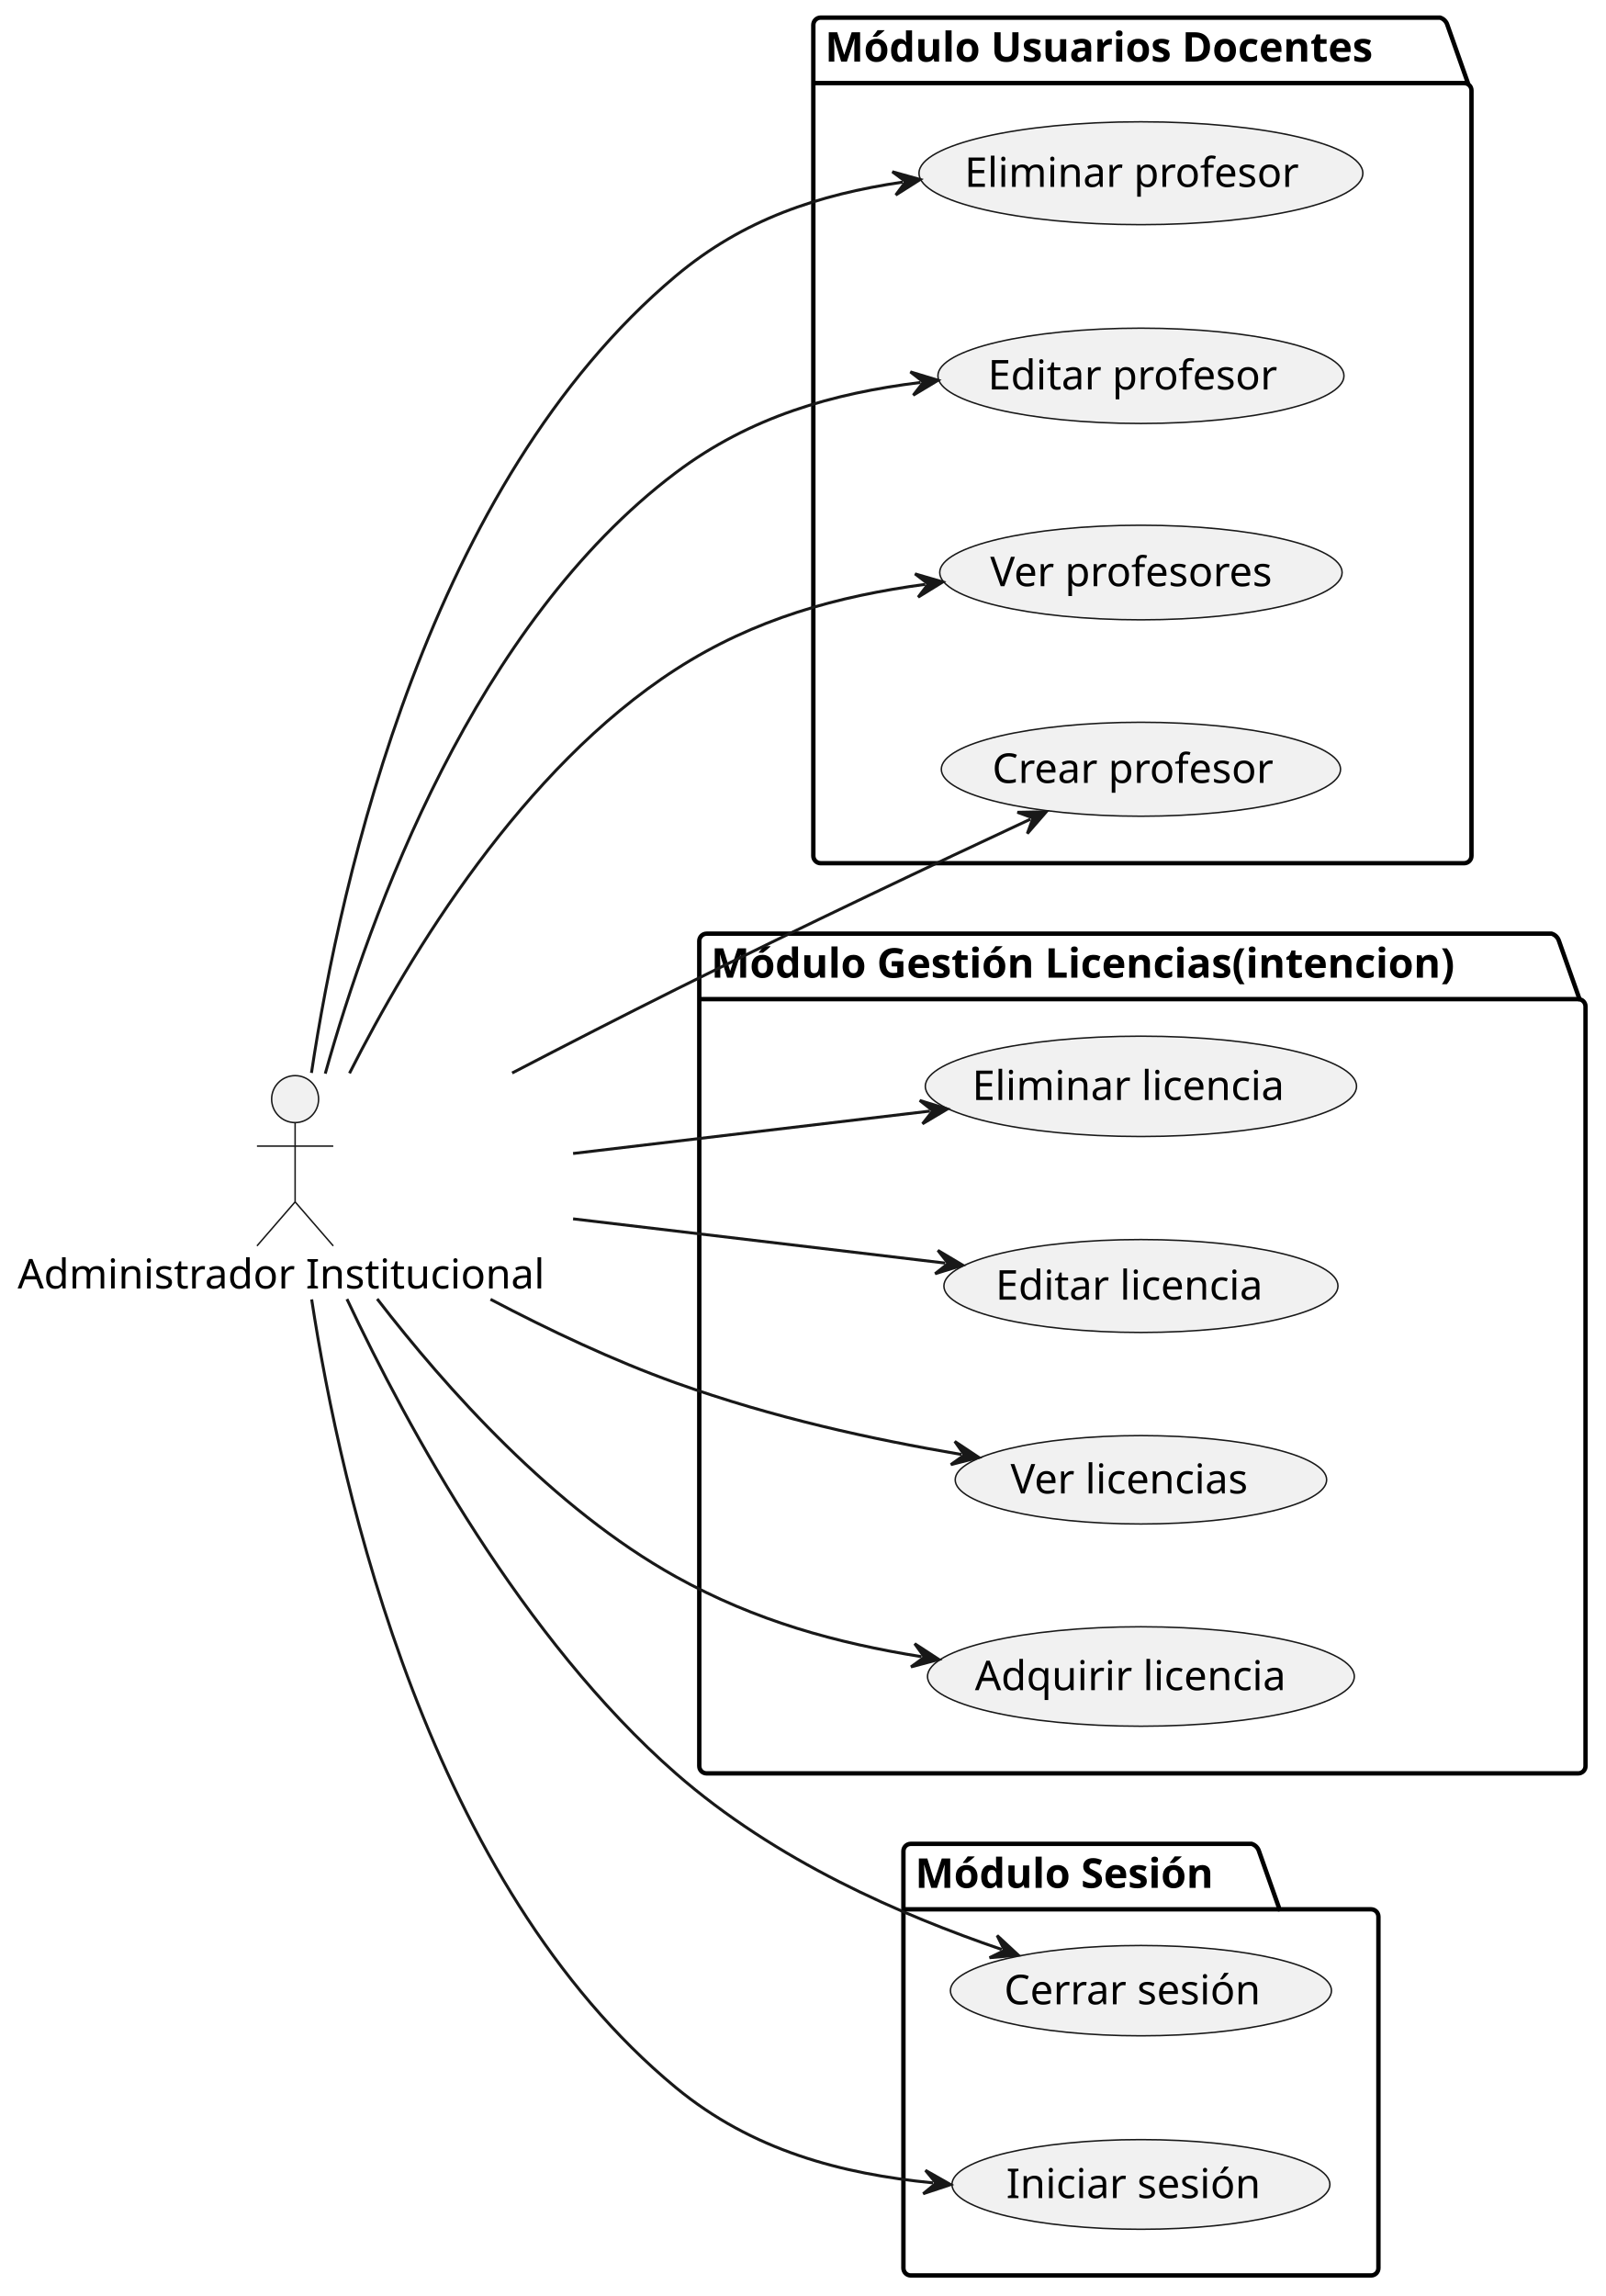
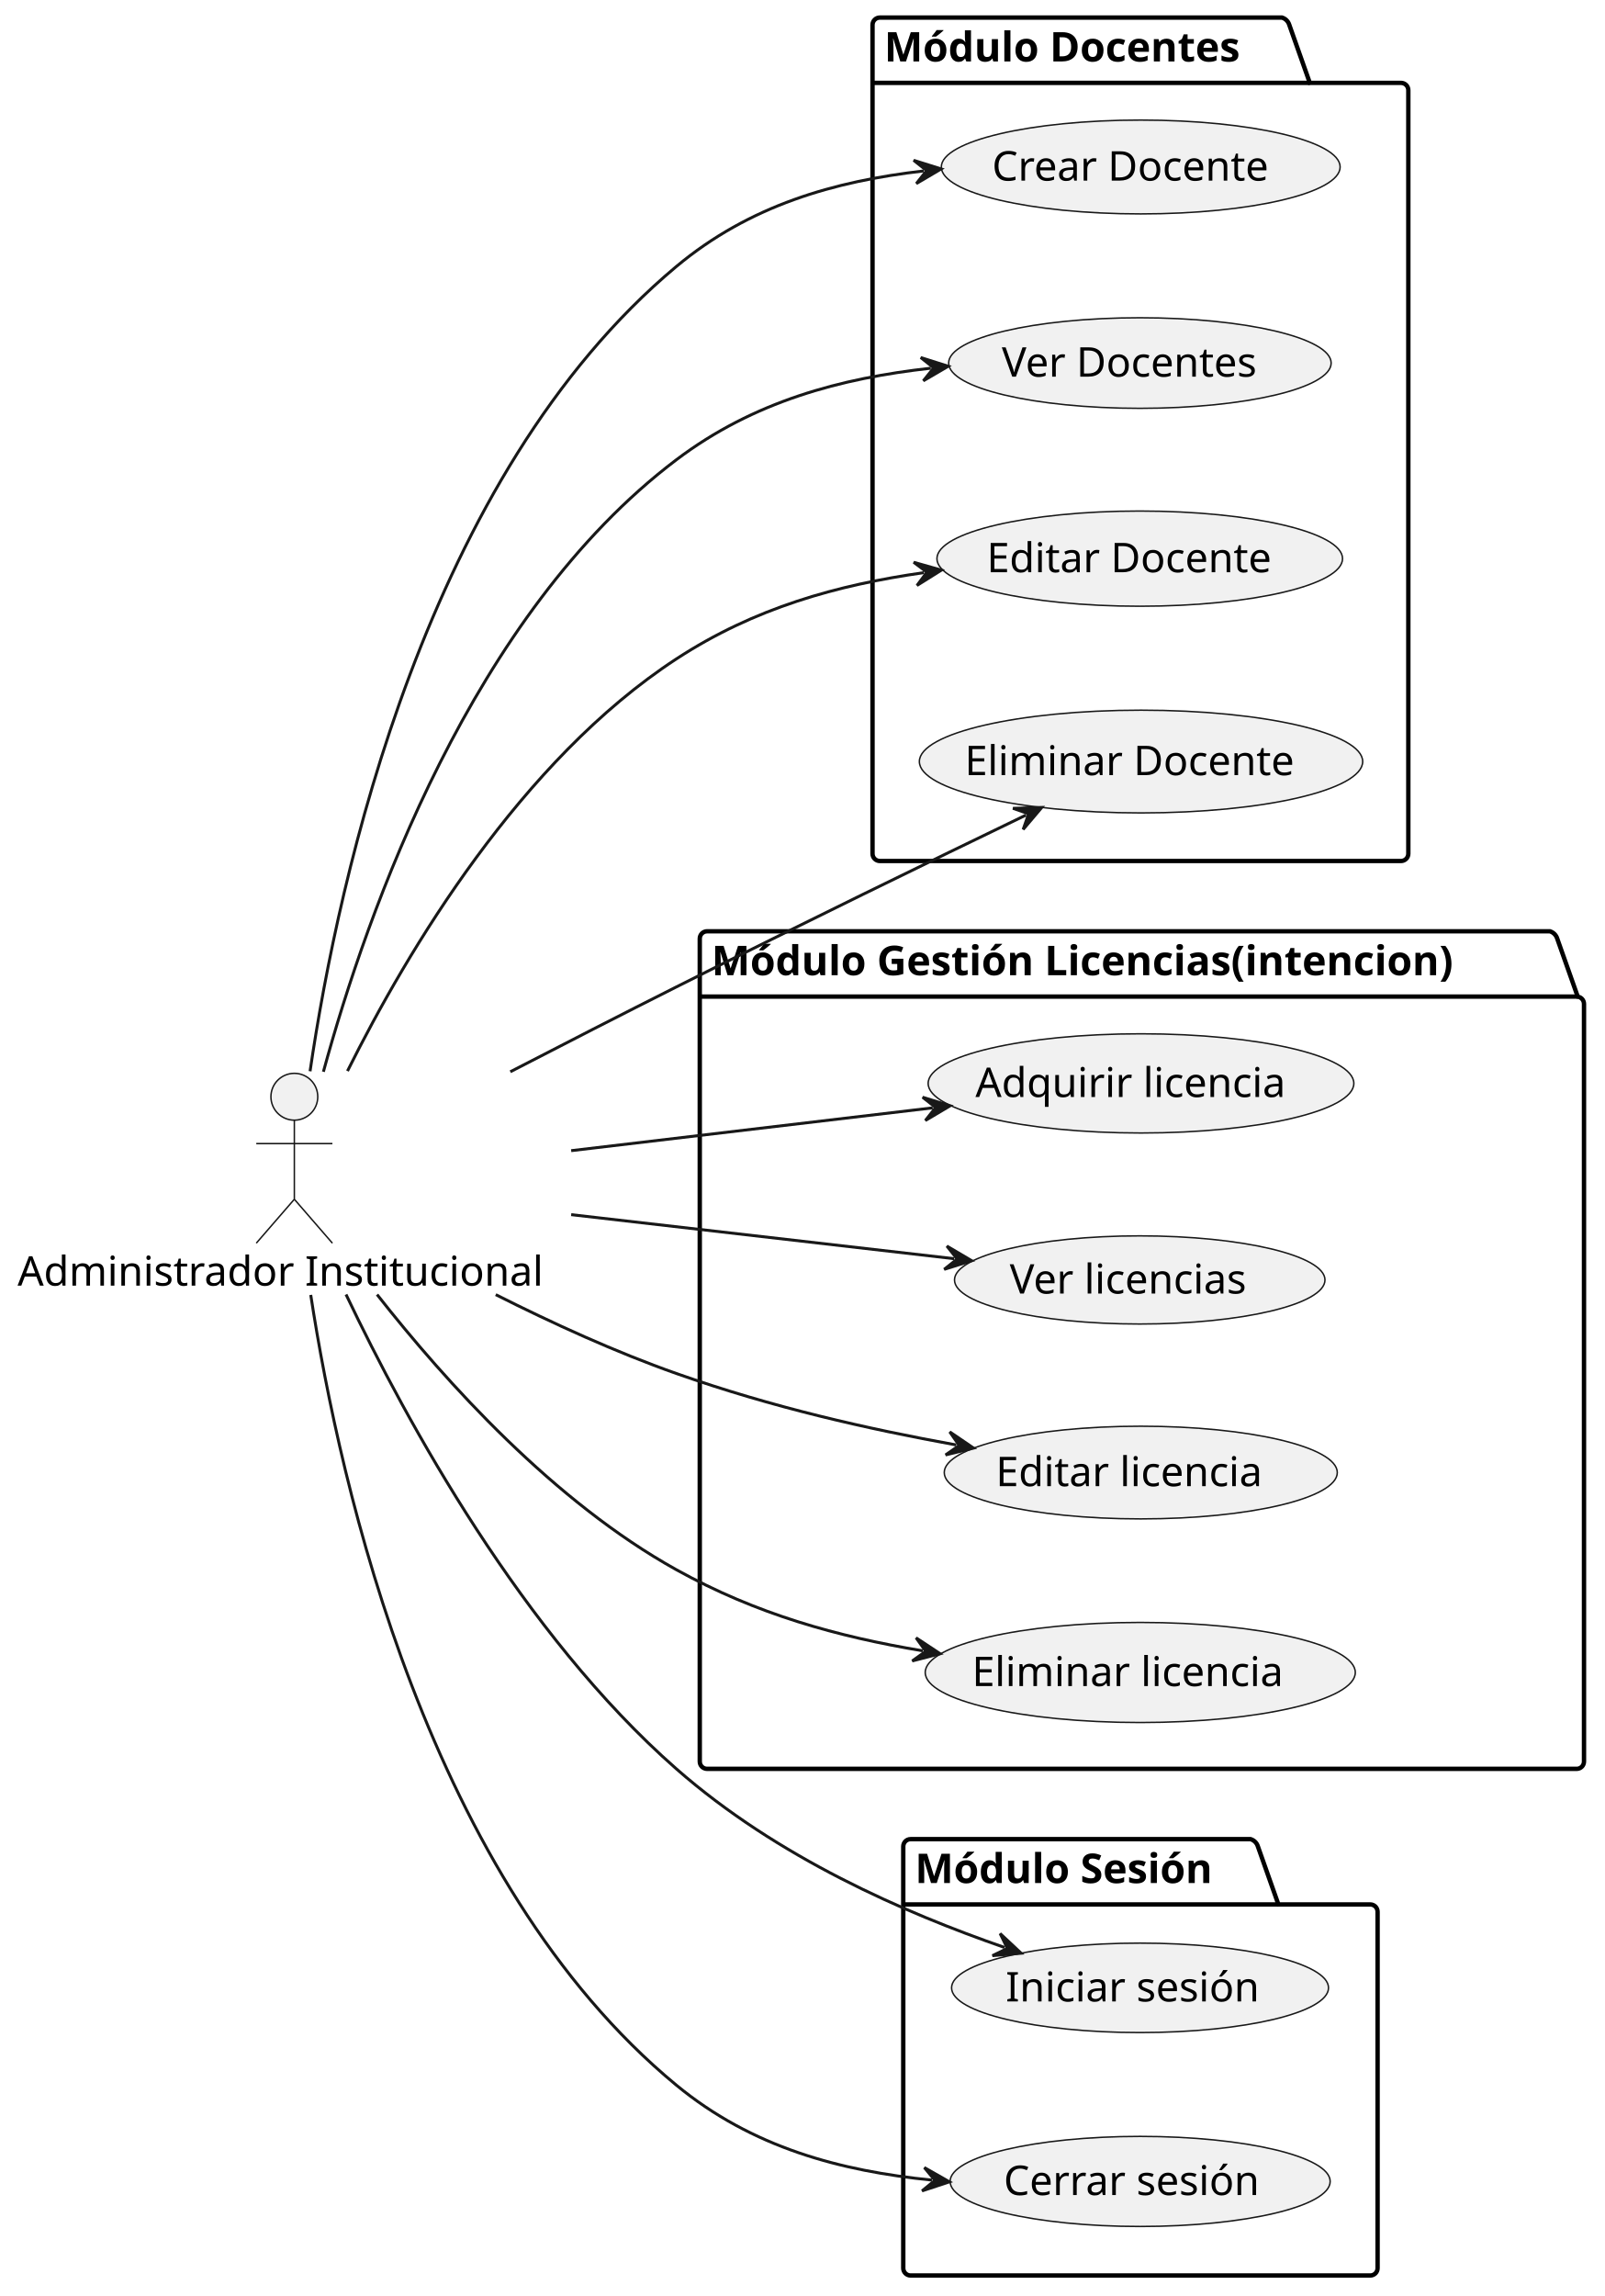
- <svg xmlns="http://www.w3.org/2000/svg" contentStyleType="text/css" data-diagram-type="DESCRIPTION" height="782px" preserveAspectRatio="none" style="width:547px;height:782px;background:#FFFFFF;" version="1.1" viewBox="0 0 547 782" width="547px" zoomAndPan="magnify">
+ <svg xmlns="http://www.w3.org/2000/svg" contentStyleType="text/css" data-diagram-type="DESCRIPTION" height="784px" preserveAspectRatio="none" style="width:548px;height:784px;background:#FFFFFF;" version="1.1" viewBox="0 0 548 784" width="548px" zoomAndPan="magnify">
  <defs />
  <g>
-     <g class="cluster" data-entity="M.dulo Usuarios Docentes" data-source-line="5" data-uid="ent0003" id="cluster_M.dulo Usuarios Docentes">
-       <path d="M279.56,6 L490.553,6 A3.75,3.75 0 0 1 493.053,8.5 L500.053,28.297 L498.76,28.297 A2.5,2.5 0 0 1 501.26,30.797 L501.26,291.5 A2.5,2.5 0 0 1 498.76,294 L279.56,294 A2.5,2.5 0 0 1 277.06,291.5 L277.06,8.5 A2.5,2.5 0 0 1 279.56,6" fill="none" style="stroke:#000000;stroke-width:1.5;" />
-       <line style="stroke:#000000;stroke-width:1.5;" x1="277.06" x2="500.053" y1="28.297" y2="28.297" />
-       <text fill="#000000" font-family="sans-serif" font-size="14" font-weight="bold" lengthAdjust="spacing" textLength="209.993" x="281.06" y="20.995">Módulo Usuarios Docentes</text>
+     <g class="cluster" data-entity="M.dulo Docentes" data-source-line="5" data-uid="ent0003" id="cluster_M.dulo Docentes">
+       <path d="M300.5,6 L437.85,6 A3.75,3.75 0 0 1 440.35,8.5 L447.35,28.297 L478.5,28.297 A2.5,2.5 0 0 1 481,30.797 L481,291.5 A2.5,2.5 0 0 1 478.5,294 L300.5,294 A2.5,2.5 0 0 1 298,291.5 L298,8.5 A2.5,2.5 0 0 1 300.5,6" fill="none" style="stroke:#000000;stroke-width:1.5;" />
+       <line style="stroke:#000000;stroke-width:1.5;" x1="298" x2="447.35" y1="28.297" y2="28.297" />
+       <text fill="#000000" font-family="sans-serif" font-size="14" font-weight="bold" lengthAdjust="spacing" textLength="136.35" x="302" y="20.995">Módulo Docentes</text>
    </g>
    <g class="cluster" data-entity="M.dulo Gesti.n Licencias.intencion." data-source-line="12" data-uid="ent0008" id="cluster_M.dulo Gesti.n Licencias.intencion.">
-       <path d="M240.71,318 L528.566,318 A3.75,3.75 0 0 1 531.066,320.5 L538.066,340.297 L537.61,340.297 A2.5,2.5 0 0 1 540.11,342.797 L540.11,601.5 A2.5,2.5 0 0 1 537.61,604 L240.71,604 A2.5,2.5 0 0 1 238.21,601.5 L238.21,320.5 A2.5,2.5 0 0 1 240.71,318" fill="none" style="stroke:#000000;stroke-width:1.5;" />
-       <line style="stroke:#000000;stroke-width:1.5;" x1="238.21" x2="538.066" y1="340.297" y2="340.297" />
-       <text fill="#000000" font-family="sans-serif" font-size="14" font-weight="bold" lengthAdjust="spacing" textLength="286.856" x="242.21" y="332.995">Módulo Gestión Licencias(intencion)</text>
+       <path d="M241.5,318 L529.356,318 A3.75,3.75 0 0 1 531.856,320.5 L538.856,340.297 L538.5,340.297 A2.5,2.5 0 0 1 541,342.797 L541,601.5 A2.5,2.5 0 0 1 538.5,604 L241.5,604 A2.5,2.5 0 0 1 239,601.5 L239,320.5 A2.5,2.5 0 0 1 241.5,318" fill="none" style="stroke:#000000;stroke-width:1.5;" />
+       <line style="stroke:#000000;stroke-width:1.5;" x1="239" x2="538.856" y1="340.297" y2="340.297" />
+       <text fill="#000000" font-family="sans-serif" font-size="14" font-weight="bold" lengthAdjust="spacing" textLength="286.856" x="243" y="332.995">Módulo Gestión Licencias(intencion)</text>
    </g>
    <g class="cluster" data-entity="M.dulo Sesi.n" data-source-line="19" data-uid="ent0013" id="cluster_M.dulo Sesi.n">
-       <path d="M310.25,628 L426.374,628 A3.75,3.75 0 0 1 428.874,630.5 L435.874,650.297 L467.06,650.297 A2.5,2.5 0 0 1 469.56,652.797 L469.56,772.5 A2.5,2.5 0 0 1 467.06,775 L310.25,775 A2.5,2.5 0 0 1 307.75,772.5 L307.75,630.5 A2.5,2.5 0 0 1 310.25,628" fill="none" style="stroke:#000000;stroke-width:1.5;" />
-       <line style="stroke:#000000;stroke-width:1.5;" x1="307.75" x2="435.874" y1="650.297" y2="650.297" />
-       <text fill="#000000" font-family="sans-serif" font-size="14" font-weight="bold" lengthAdjust="spacing" textLength="115.124" x="311.75" y="642.995">Módulo Sesión</text>
+       <path d="M311,628 L427.124,628 A3.75,3.75 0 0 1 429.624,630.5 L436.624,650.297 L468,650.297 A2.5,2.5 0 0 1 470.5,652.797 L470.5,774.5 A2.5,2.5 0 0 1 468,777 L311,777 A2.5,2.5 0 0 1 308.5,774.5 L308.5,630.5 A2.5,2.5 0 0 1 311,628" fill="none" style="stroke:#000000;stroke-width:1.5;" />
+       <line style="stroke:#000000;stroke-width:1.5;" x1="308.5" x2="436.624" y1="650.297" y2="650.297" />
+       <text fill="#000000" font-family="sans-serif" font-size="14" font-weight="bold" lengthAdjust="spacing" textLength="115.124" x="312.5" y="642.995">Módulo Sesión</text>
    </g>
    <g class="entity" data-entity="UC32" data-source-line="6" data-uid="ent0004" id="entity_UC32">
-       <ellipse cx="388.661" cy="262" fill="#F1F1F1" rx="68.001" ry="16" style="stroke:#181818;stroke-width:0.5;" />
-       <text fill="#000000" font-family="sans-serif" font-size="14" lengthAdjust="spacing" textLength="101.295" x="338.013" y="266.649">Crear profesor</text>
+       <ellipse cx="389.605" cy="57.021" fill="#F1F1F1" rx="68.105" ry="16.021" style="stroke:#181818;stroke-width:0.5;" />
+       <text fill="#000000" font-family="sans-serif" font-size="14" lengthAdjust="spacing" textLength="101.561" x="338.824" y="61.669">Crear Docente</text>
    </g>
    <g class="entity" data-entity="UC33" data-source-line="7" data-uid="ent0005" id="entity_UC33">
-       <ellipse cx="388.657" cy="194.998" fill="#F1F1F1" rx="68.537" ry="16.108" style="stroke:#181818;stroke-width:0.5;" />
-       <text fill="#000000" font-family="sans-serif" font-size="14" lengthAdjust="spacing" textLength="102.669" x="337.323" y="199.646">Ver profesores</text>
+       <ellipse cx="389.322" cy="123.965" fill="#F1F1F1" rx="65.323" ry="15.464" style="stroke:#181818;stroke-width:0.5;" />
+       <text fill="#000000" font-family="sans-serif" font-size="14" lengthAdjust="spacing" textLength="94.322" x="342.161" y="128.613">Ver Docentes</text>
    </g>
    <g class="entity" data-entity="UC34" data-source-line="8" data-uid="ent0006" id="entity_UC34">
-       <ellipse cx="388.663" cy="128.003" fill="#F1F1F1" rx="69.163" ry="16.233" style="stroke:#181818;stroke-width:0.5;" />
-       <text fill="#000000" font-family="sans-serif" font-size="14" lengthAdjust="spacing" textLength="104.262" x="336.532" y="132.651">Editar profesor</text>
+       <ellipse cx="389.268" cy="190.754" fill="#F1F1F1" rx="69.268" ry="16.254" style="stroke:#181818;stroke-width:0.5;" />
+       <text fill="#000000" font-family="sans-serif" font-size="14" lengthAdjust="spacing" textLength="104.528" x="337.004" y="195.402">Editar Docente</text>
    </g>
    <g class="entity" data-entity="UC35" data-source-line="9" data-uid="ent0007" id="entity_UC35">
-       <ellipse cx="388.658" cy="59" fill="#F1F1F1" rx="75.598" ry="17.52" style="stroke:#181818;stroke-width:0.5;" />
-       <text fill="#000000" font-family="sans-serif" font-size="14" lengthAdjust="spacing" textLength="120.176" x="328.57" y="63.648">Eliminar profesor</text>
+       <ellipse cx="389.708" cy="260.042" fill="#F1F1F1" rx="75.708" ry="17.542" style="stroke:#181818;stroke-width:0.5;" />
+       <text fill="#000000" font-family="sans-serif" font-size="14" lengthAdjust="spacing" textLength="120.442" x="329.487" y="264.69">Eliminar Docente</text>
    </g>
    <g class="entity" data-entity="UC36" data-source-line="13" data-uid="ent0009" id="entity_UC36">
-       <ellipse cx="388.656" cy="570.999" fill="#F1F1F1" rx="72.696" ry="16.939" style="stroke:#181818;stroke-width:0.5;" />
-       <text fill="#000000" font-family="sans-serif" font-size="14" lengthAdjust="spacing" textLength="113.094" x="332.109" y="575.648">Adquirir licencia</text>
+       <ellipse cx="389.696" cy="369.939" fill="#F1F1F1" rx="72.696" ry="16.939" style="stroke:#181818;stroke-width:0.5;" />
+       <text fill="#000000" font-family="sans-serif" font-size="14" lengthAdjust="spacing" textLength="113.094" x="333.149" y="374.588">Adquirir licencia</text>
    </g>
    <g class="entity" data-entity="UC37" data-source-line="14" data-uid="ent0010" id="entity_UC37">
-       <ellipse cx="388.657" cy="504.003" fill="#F1F1F1" rx="63.267" ry="15.053" style="stroke:#181818;stroke-width:0.5;" />
-       <text fill="#000000" font-family="sans-serif" font-size="14" lengthAdjust="spacing" textLength="88.819" x="344.248" y="508.652">Ver licencias</text>
+       <ellipse cx="389.267" cy="437.053" fill="#F1F1F1" rx="63.267" ry="15.053" style="stroke:#181818;stroke-width:0.5;" />
+       <text fill="#000000" font-family="sans-serif" font-size="14" lengthAdjust="spacing" textLength="88.819" x="344.858" y="441.702">Ver licencias</text>
    </g>
    <g class="entity" data-entity="UC38" data-source-line="15" data-uid="ent0011" id="entity_UC38">
-       <ellipse cx="388.661" cy="438.004" fill="#F1F1F1" rx="67.121" ry="15.824" style="stroke:#181818;stroke-width:0.5;" />
-       <text fill="#000000" font-family="sans-serif" font-size="14" lengthAdjust="spacing" textLength="99.025" x="339.148" y="442.652">Editar licencia</text>
+       <ellipse cx="389.62" cy="502.824" fill="#F1F1F1" rx="67.121" ry="15.824" style="stroke:#181818;stroke-width:0.5;" />
+       <text fill="#000000" font-family="sans-serif" font-size="14" lengthAdjust="spacing" textLength="99.025" x="340.108" y="507.473">Editar licencia</text>
    </g>
    <g class="entity" data-entity="UC39" data-source-line="16" data-uid="ent0012" id="entity_UC39">
-       <ellipse cx="388.656" cy="369.999" fill="#F1F1F1" rx="73.446" ry="17.089" style="stroke:#181818;stroke-width:0.5;" />
-       <text fill="#000000" font-family="sans-serif" font-size="14" lengthAdjust="spacing" textLength="114.939" x="331.187" y="374.648">Eliminar licencia</text>
+       <ellipse cx="389.446" cy="571.089" fill="#F1F1F1" rx="73.446" ry="17.089" style="stroke:#181818;stroke-width:0.5;" />
+       <text fill="#000000" font-family="sans-serif" font-size="14" lengthAdjust="spacing" textLength="114.939" x="331.977" y="575.738">Eliminar licencia</text>
    </g>
    <g class="entity" data-entity="UC41" data-source-line="20" data-uid="ent0014" id="entity_UC41">
-       <ellipse cx="388.661" cy="744.004" fill="#F1F1F1" rx="64.371" ry="15.274" style="stroke:#181818;stroke-width:0.5;" />
-       <text fill="#000000" font-family="sans-serif" font-size="14" lengthAdjust="spacing" textLength="91.793" x="342.765" y="748.653">Iniciar sesión</text>
+       <ellipse cx="389.371" cy="678.774" fill="#F1F1F1" rx="64.371" ry="15.274" style="stroke:#181818;stroke-width:0.5;" />
+       <text fill="#000000" font-family="sans-serif" font-size="14" lengthAdjust="spacing" textLength="91.793" x="343.475" y="683.423">Iniciar sesión</text>
    </g>
    <g class="entity" data-entity="UC42" data-source-line="21" data-uid="ent0015" id="entity_UC42">
-       <ellipse cx="388.665" cy="678.001" fill="#F1F1F1" rx="64.905" ry="15.381" style="stroke:#181818;stroke-width:0.5;" />
-       <text fill="#000000" font-family="sans-serif" font-size="14" lengthAdjust="spacing" textLength="93.215" x="342.057" y="682.649">Cerrar sesión</text>
+       <ellipse cx="389.405" cy="744.881" fill="#F1F1F1" rx="64.905" ry="15.381" style="stroke:#181818;stroke-width:0.5;" />
+       <text fill="#000000" font-family="sans-serif" font-size="14" lengthAdjust="spacing" textLength="93.215" x="342.797" y="749.529">Cerrar sesión</text>
    </g>
    <g class="entity" data-entity="admin" data-source-line="3" data-uid="ent0002" id="entity_admin">
-       <ellipse cx="100.531" cy="374.35" fill="#F1F1F1" rx="8" ry="8" style="stroke:#181818;stroke-width:0.5;" />
-       <path d="M100.531,382.35 L100.531,409.35 M87.531,390.35 L113.531,390.35 M100.531,409.35 L87.531,424.35 M100.531,409.35 L113.531,424.35" fill="none" style="stroke:#181818;stroke-width:0.5;" />
-       <text fill="#000000" font-family="sans-serif" font-size="14" lengthAdjust="spacing" textLength="189.061" x="6" y="438.845">Administrador Institucional</text>
+       <ellipse cx="100.531" cy="374.5" fill="#F1F1F1" rx="8" ry="8" style="stroke:#181818;stroke-width:0.5;" />
+       <path d="M100.531,382.5 L100.531,409.5 M87.531,390.5 L113.531,390.5 M100.531,409.5 L87.531,424.5 M100.531,409.5 L113.531,424.5" fill="none" style="stroke:#181818;stroke-width:0.5;" />
+       <text fill="#000000" font-family="sans-serif" font-size="14" lengthAdjust="spacing" textLength="189.061" x="6" y="438.995">Administrador Institucional</text>
    </g>
    <g class="link" data-entity-1="admin" data-entity-2="UC32" data-source-line="24" data-uid="lnk16" id="link_admin_UC32">
-       <path d="M174.46,365.46 C192.61,356.02 212.07,346.04 230.21,337 C273.71,315.33 319.112,293.886 350.992,279.016" fill="none" id="admin-to-UC32" style="stroke:#181818;stroke-width:1;" />
-       <polygon fill="#181818" points="356.43,276.48,346.583,276.659,351.899,278.594,349.964,283.909,356.43,276.48" style="stroke:#181818;stroke-width:1;" />
+       <path d="M105.9,365.8 C115.67,299.25 145.56,162.32 231,91 C256.02,70.12 284.919,61.886 315.489,58.366" fill="none" id="admin-to-UC32" style="stroke:#181818;stroke-width:1;" />
+       <polygon fill="#181818" points="321.45,57.68,312.051,54.736,316.483,58.252,312.967,62.683,321.45,57.68" style="stroke:#181818;stroke-width:1;" />
    </g>
    <g class="link" data-entity-1="admin" data-entity-2="UC33" data-source-line="25" data-uid="lnk17" id="link_admin_UC33">
-       <path d="M119.05,365.56 C139.68,324.8 177.89,261.76 230.21,228 C257.08,210.66 285.464,203.034 315.214,199.013" fill="none" id="admin-to-UC33" style="stroke:#181818;stroke-width:1;" />
-       <polygon fill="#181818" points="321.16,198.21,311.705,195.451,316.205,198.88,312.777,203.379,321.16,198.21" style="stroke:#181818;stroke-width:1;" />
+       <path d="M110.45,365.97 C125.5,310.88 161.28,209.7 231,157 C257.41,137.04 287.157,129.155 317.897,125.725" fill="none" id="admin-to-UC33" style="stroke:#181818;stroke-width:1;" />
+       <polygon fill="#181818" points="323.86,125.06,314.472,122.083,318.891,125.615,315.359,130.033,323.86,125.06" style="stroke:#181818;stroke-width:1;" />
    </g>
    <g class="link" data-entity-1="admin" data-entity-2="UC34" data-source-line="26" data-uid="lnk18" id="link_admin_UC34">
-       <path d="M110.8,365.67 C126.03,311.27 161.75,212.53 230.21,161 C255.65,141.85 283.705,133.957 313.595,130.257" fill="none" id="admin-to-UC34" style="stroke:#181818;stroke-width:1;" />
-       <polygon fill="#181818" points="319.55,129.52,310.127,126.656,314.588,130.134,311.11,134.595,319.55,129.52" style="stroke:#181818;stroke-width:1;" />
+       <path d="M118.68,365.72 C139.3,324.35 177.85,259.71 231,225 C257.7,207.56 285.91,199.757 315.59,195.527" fill="none" id="admin-to-UC34" style="stroke:#181818;stroke-width:1;" />
+       <polygon fill="#181818" points="321.53,194.68,312.056,191.99,316.58,195.386,313.184,199.91,321.53,194.68" style="stroke:#181818;stroke-width:1;" />
    </g>
    <g class="link" data-entity-1="admin" data-entity-2="UC35" data-source-line="27" data-uid="lnk19" id="link_admin_UC35">
-       <path d="M106.1,365.43 C116.07,299.3 146.06,164.6 230.21,94 C253.27,74.65 278.794,66.256 307.534,62.016" fill="none" id="admin-to-UC35" style="stroke:#181818;stroke-width:1;" />
-       <polygon fill="#181818" points="313.47,61.14,303.983,58.496,308.524,61.87,305.15,66.411,313.47,61.14" style="stroke:#181818;stroke-width:1;" />
+       <path d="M174.29,365.97 C192.75,356.43 212.57,346.27 231,337 C273.96,315.39 318.486,293.728 350.416,278.318" fill="none" id="admin-to-UC35" style="stroke:#181818;stroke-width:1;" />
+       <polygon fill="#181818" points="355.82,275.71,345.976,276.019,351.317,277.883,349.453,283.224,355.82,275.71" style="stroke:#181818;stroke-width:1;" />
    </g>
    <g class="link" data-entity-1="admin" data-entity-2="UC36" data-source-line="28" data-uid="lnk20" id="link_admin_UC36">
-       <path d="M128.49,442.4 C151.89,472.78 188.51,513.82 230.21,537 C257.47,552.15 284.926,559.598 313.926,564.258" fill="none" id="admin-to-UC36" style="stroke:#181818;stroke-width:1;" />
-       <polygon fill="#181818" points="319.85,565.21,311.599,559.833,314.913,564.417,310.329,567.731,319.85,565.21" style="stroke:#181818;stroke-width:1;" />
+       <path d="M195.08,392.91 C237.44,387.9 280.482,382.796 318.562,378.286" fill="none" id="admin-to-UC36" style="stroke:#181818;stroke-width:1;" />
+       <polygon fill="#181818" points="324.52,377.58,315.112,374.666,319.555,378.168,316.053,382.611,324.52,377.58" style="stroke:#181818;stroke-width:1;" />
    </g>
    <g class="link" data-entity-1="admin" data-entity-2="UC37" data-source-line="29" data-uid="lnk21" id="link_admin_UC37">
-       <path d="M167.09,442.53 C186.87,452.94 208.99,463.41 230.21,471 C263.61,482.94 296.705,490.143 327.545,495.393" fill="none" id="admin-to-UC37" style="stroke:#181818;stroke-width:1;" />
-       <polygon fill="#181818" points="333.46,496.4,325.259,490.946,328.531,495.561,323.916,498.833,333.46,496.4" style="stroke:#181818;stroke-width:1;" />
+       <path d="M195.08,414.76 C240.23,419.95 286.939,425.325 325.919,429.805" fill="none" id="admin-to-UC37" style="stroke:#181818;stroke-width:1;" />
+       <polygon fill="#181818" points="331.88,430.49,323.396,425.488,326.913,429.919,322.482,433.436,331.88,430.49" style="stroke:#181818;stroke-width:1;" />
    </g>
    <g class="link" data-entity-1="admin" data-entity-2="UC38" data-source-line="30" data-uid="lnk22" id="link_admin_UC38">
-       <path d="M195.22,415.13 C238.9,420.32 283.622,425.642 322.002,430.202" fill="none" id="admin-to-UC38" style="stroke:#181818;stroke-width:1;" />
-       <polygon fill="#181818" points="327.96,430.91,319.495,425.876,322.995,430.32,318.551,433.82,327.96,430.91" style="stroke:#181818;stroke-width:1;" />
+       <path d="M169.31,442.07 C188.79,451.89 210.36,461.72 231,469 C263.85,480.58 296.096,487.87 326.616,493.4" fill="none" id="admin-to-UC38" style="stroke:#181818;stroke-width:1;" />
+       <polygon fill="#181818" points="332.52,494.47,324.377,488.93,327.6,493.579,322.951,496.801,332.52,494.47" style="stroke:#181818;stroke-width:1;" />
    </g>
    <g class="link" data-entity-1="admin" data-entity-2="UC39" data-source-line="31" data-uid="lnk23" id="link_admin_UC39">
-       <path d="M195.22,392.87 C236.94,387.91 279.092,382.897 316.772,378.427" fill="none" id="admin-to-UC39" style="stroke:#181818;stroke-width:1;" />
-       <polygon fill="#181818" points="322.73,377.72,313.322,374.808,317.765,378.309,314.264,382.752,322.73,377.72" style="stroke:#181818;stroke-width:1;" />
+       <path d="M128.78,442.04 C152.42,472.15 189.32,512.86 231,536 C258.43,551.23 286.082,558.842 315.182,563.702" fill="none" id="admin-to-UC39" style="stroke:#181818;stroke-width:1;" />
+       <polygon fill="#181818" points="321.1,564.69,312.882,559.262,316.168,563.866,311.564,567.153,321.1,564.69" style="stroke:#181818;stroke-width:1;" />
    </g>
    <g class="link" data-entity-1="admin" data-entity-2="UC41" data-source-line="32" data-uid="lnk24" id="link_admin_UC41">
-       <path d="M106.17,442.57 C116.23,508.33 146.32,641.73 230.21,711 C256.16,732.43 286.599,740.416 317.868,743.476" fill="none" id="admin-to-UC41" style="stroke:#181818;stroke-width:1;" />
-       <polygon fill="#181818" points="323.84,744.06,315.272,739.202,318.864,743.573,314.493,747.164,323.84,744.06" style="stroke:#181818;stroke-width:1;" />
+       <path d="M118.18,442.01 C139.08,485.93 178.61,558.02 231,604 C265.6,634.36 308.972,653.142 343.102,664.992" fill="none" id="admin-to-UC41" style="stroke:#181818;stroke-width:1;" />
+       <polygon fill="#181818" points="348.77,666.96,341.58,660.229,344.047,665.32,338.956,667.787,348.77,666.96" style="stroke:#181818;stroke-width:1;" />
    </g>
    <g class="link" data-entity-1="admin" data-entity-2="UC42" data-source-line="33" data-uid="lnk25" id="link_admin_UC42">
-       <path d="M118.19,442.45 C138.92,486.45 178.03,558.3 230.21,604 C264.41,633.95 307.143,652.319 341.223,663.969" fill="none" id="admin-to-UC42" style="stroke:#181818;stroke-width:1;" />
-       <polygon fill="#181818" points="346.9,665.91,339.678,659.214,342.169,664.293,337.09,666.784,346.9,665.91" style="stroke:#181818;stroke-width:1;" />
+       <path d="M106.13,442.17 C116.22,507.96 146.53,642.34 231,712 C256.86,733.33 287.119,741.326 318.299,744.426" fill="none" id="admin-to-UC42" style="stroke:#181818;stroke-width:1;" />
+       <polygon fill="#181818" points="324.27,745.02,315.71,740.149,319.295,744.525,314.918,748.11,324.27,745.02" style="stroke:#181818;stroke-width:1;" />
    </g>
  </g>
</svg>
